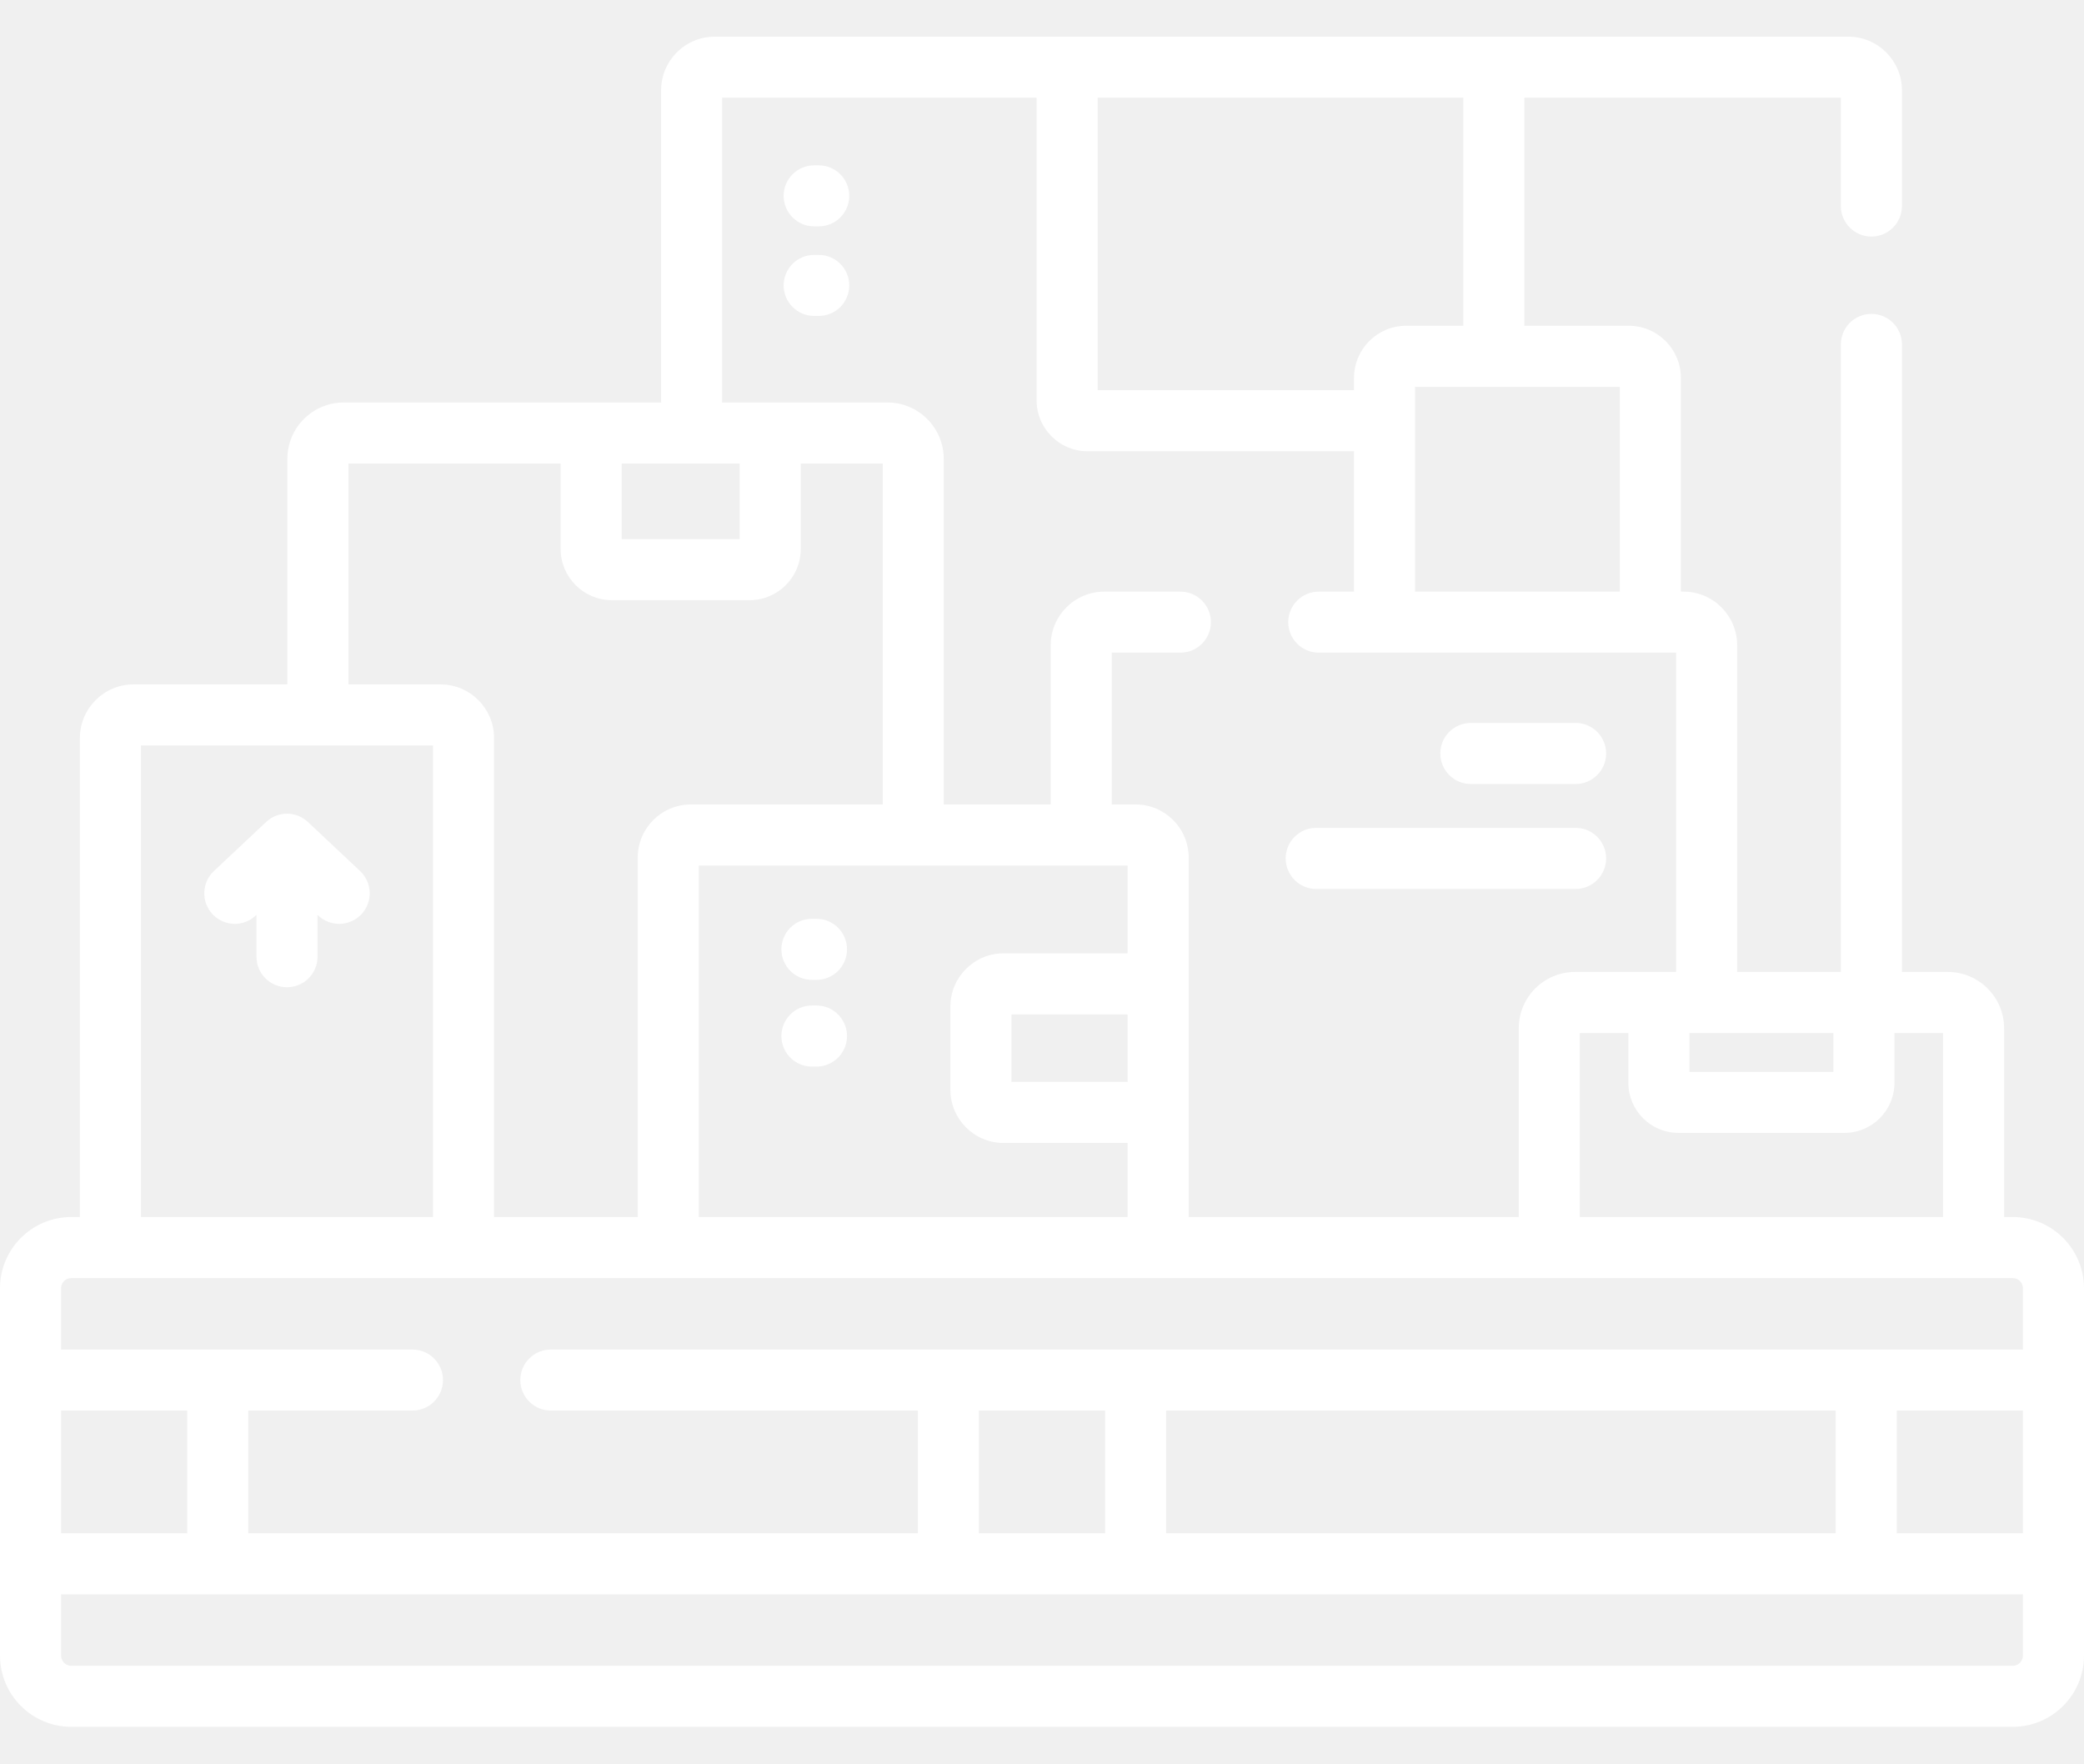
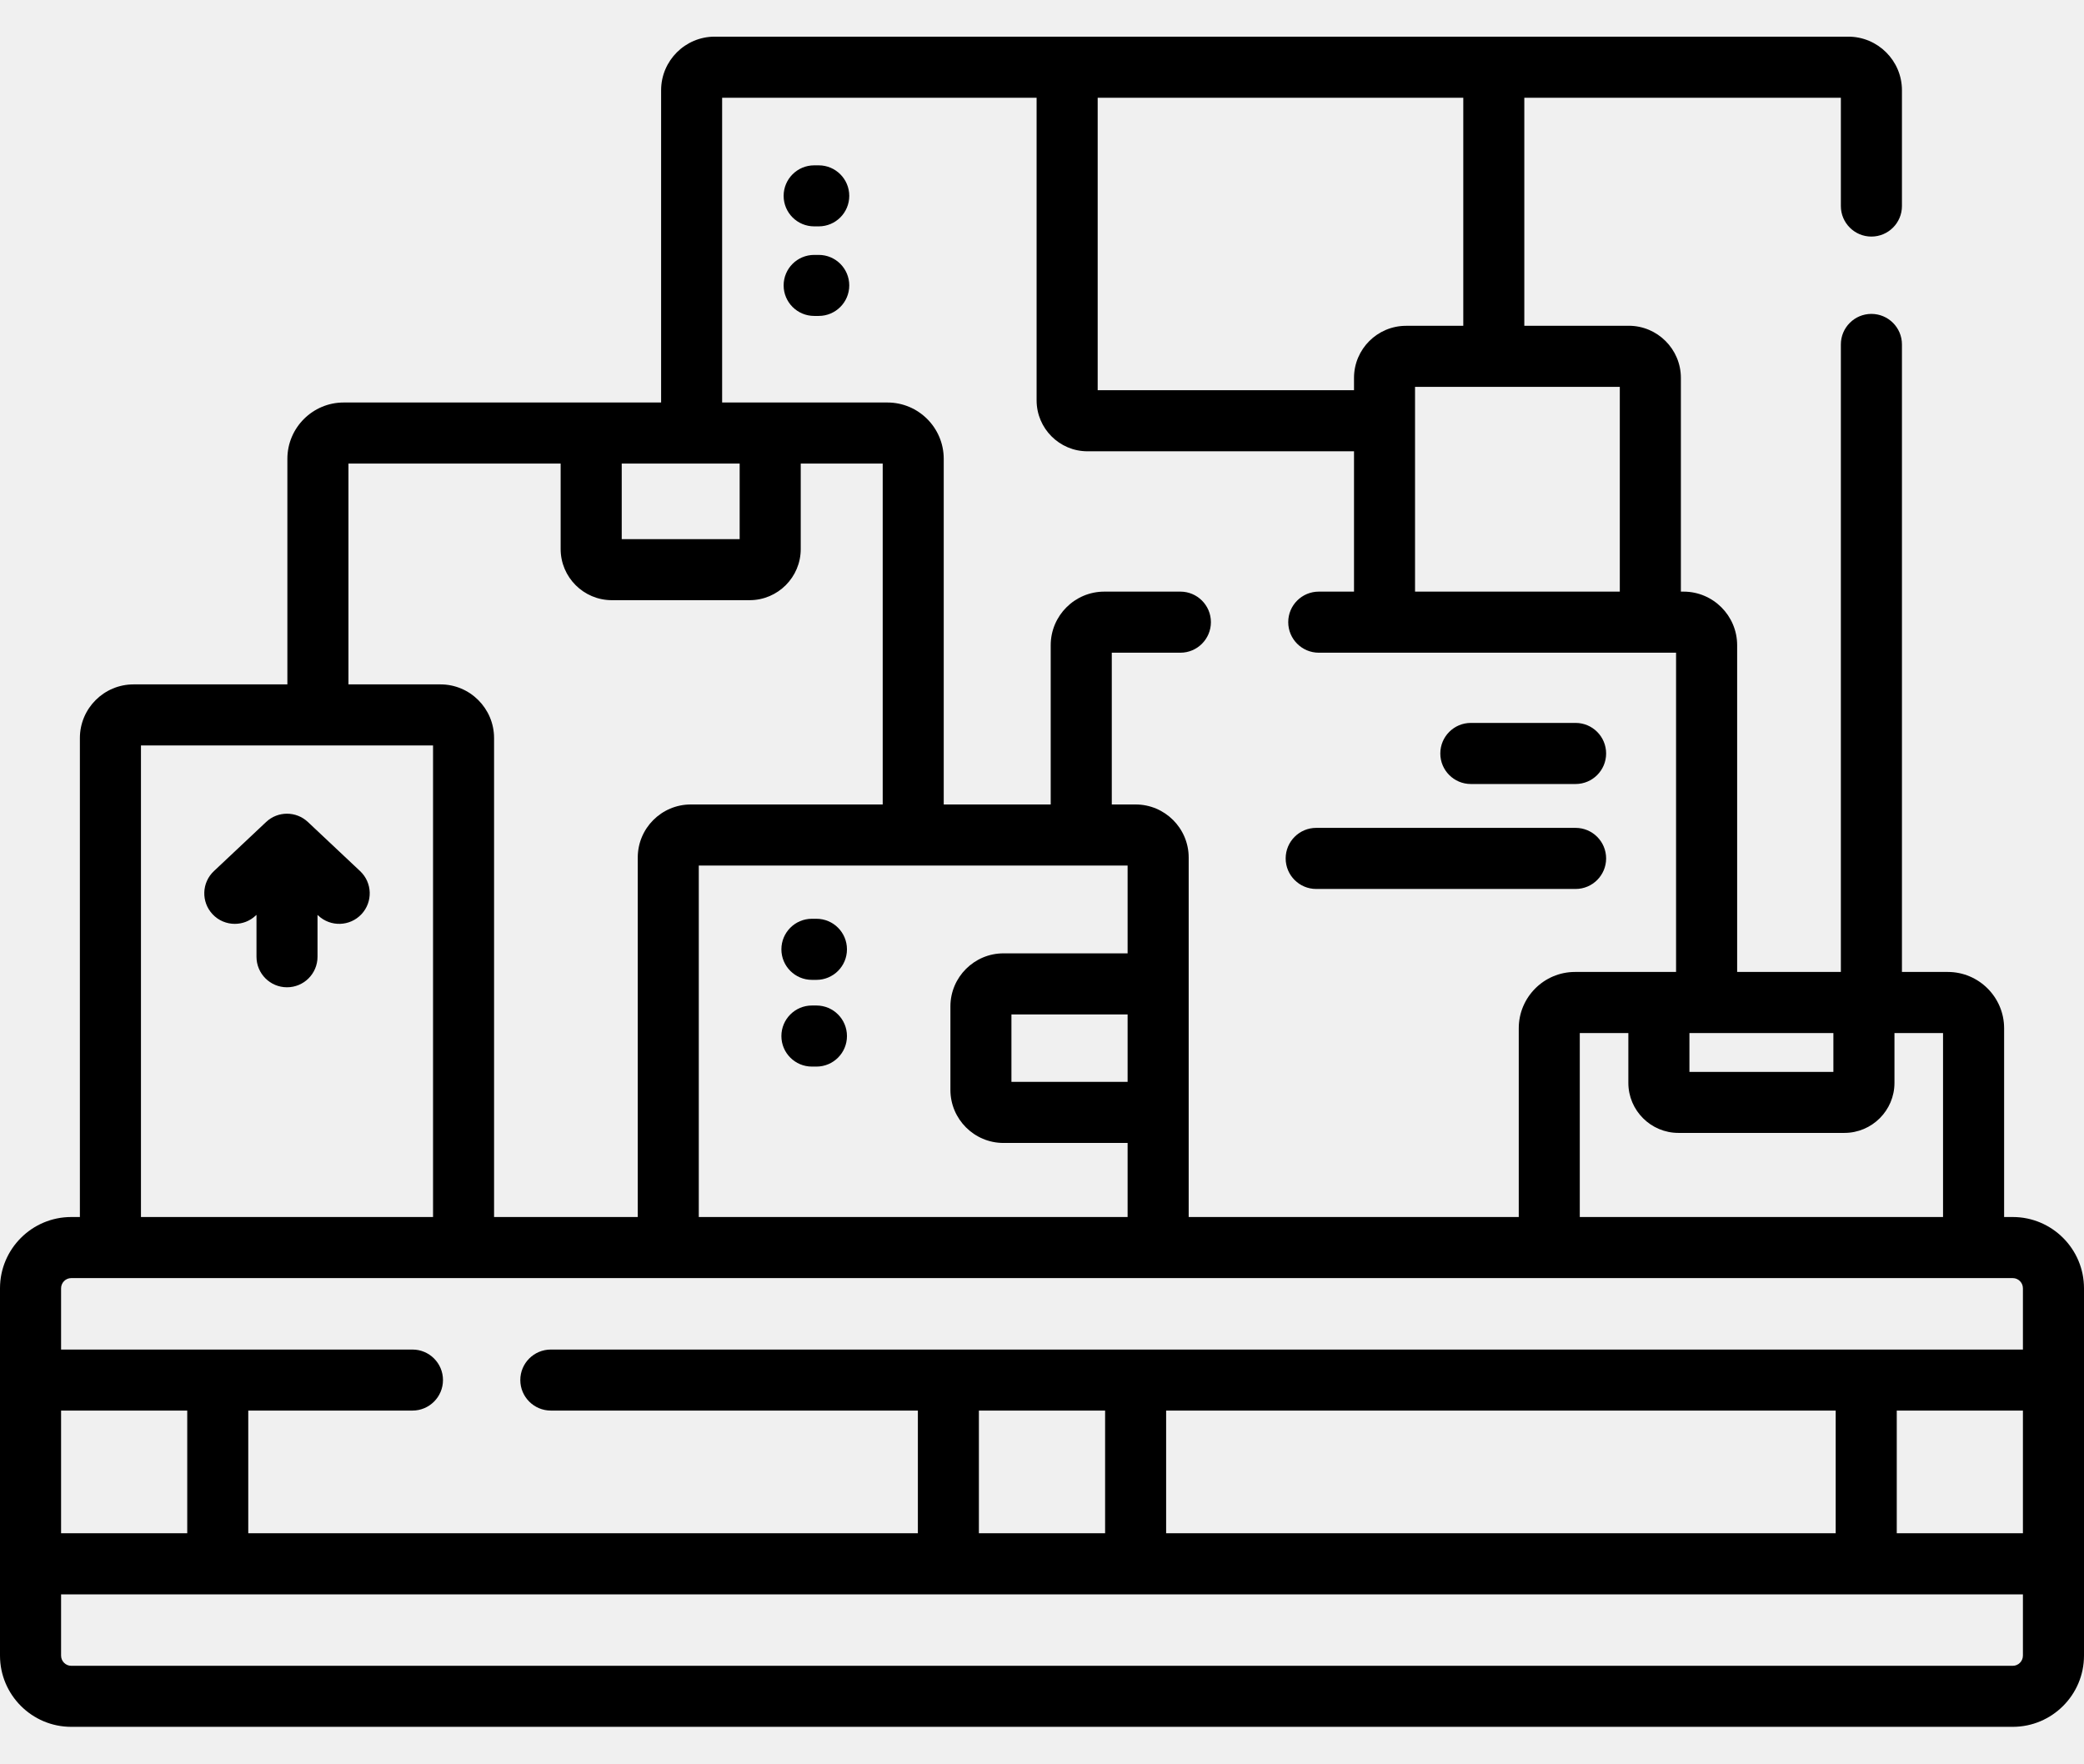
<svg xmlns="http://www.w3.org/2000/svg" width="39" height="33" viewBox="0 0 39 33" fill="none">
-   <g clip-path="url(#clip0_534_610)">
-     <path d="M39 24.107C39 23.372 38.402 22.774 37.667 22.774H37.505V19.242C37.505 18.661 37.032 18.188 36.451 18.188H35.593V6.445C35.593 6.13 35.337 5.874 35.021 5.874C34.706 5.874 34.45 6.13 34.45 6.445V18.188H32.509V12.074C32.509 11.521 32.059 11.071 31.506 11.071H31.456V7.071C31.456 6.533 31.018 6.096 30.481 6.096H28.526V1.828H34.45V3.855C34.45 4.171 34.706 4.427 35.021 4.427C35.337 4.427 35.593 4.171 35.593 3.855V1.689C35.593 1.136 35.142 0.686 34.589 0.686H13.375C12.822 0.686 12.372 1.136 12.372 1.689V7.532H6.432C5.851 7.532 5.378 8.005 5.378 8.586V12.807H2.499C1.945 12.807 1.495 13.258 1.495 13.811V22.774H1.333C0.598 22.774 0 23.372 0 24.107V30.981C0 31.716 0.598 32.314 1.333 32.314H37.667C38.402 32.314 39 31.716 39 30.981V24.107ZM20.681 26.396V28.692H18.319V26.396H20.681ZM21.823 26.396H34.353V28.692H21.823V26.396ZM35.496 26.396H37.857V28.692H35.496V26.396ZM36.362 22.774H29.564V19.331H30.473V20.264C30.473 20.78 30.894 21.2 31.41 21.2H34.516C35.032 21.2 35.453 20.78 35.453 20.264V19.331H36.362V22.774H36.362ZM31.616 19.331H34.31V20.058H31.616V19.331ZM30.313 11.071H26.481V7.239H30.313V11.071ZM20.542 1.828H27.384V6.096H26.313C25.776 6.096 25.339 6.534 25.339 7.071V7.302H20.542V1.828H20.542ZM13.514 1.828H19.399V7.492C19.399 8.017 19.826 8.444 20.351 8.444H25.339V11.071H24.68C24.364 11.071 24.108 11.327 24.108 11.642C24.108 11.958 24.364 12.213 24.68 12.213H31.366V18.188H29.475C28.894 18.188 28.422 18.661 28.422 19.241V22.774H22.245V16.047C22.245 15.499 21.799 15.054 21.252 15.054H20.806V12.213H22.09C22.405 12.213 22.661 11.958 22.661 11.642C22.661 11.327 22.405 11.071 22.09 11.071H20.666C20.113 11.071 19.663 11.521 19.663 12.074V15.054H17.661V8.586C17.661 8.005 17.189 7.532 16.607 7.532H13.514V1.828ZM13.077 22.774V16.197H21.102V17.84H18.779C18.232 17.84 17.786 18.286 17.786 18.833V20.395C17.786 20.942 18.232 21.388 18.779 21.388H21.102V22.774H13.077ZM21.102 20.245H18.928V18.983H21.102V20.245ZM11.635 8.675H13.842V10.089H11.635V8.675ZM6.521 8.675H10.492V10.274C10.492 10.802 10.922 11.231 11.45 11.231H14.028C14.556 11.231 14.985 10.802 14.985 10.274V8.675H16.519V15.054H12.928C12.38 15.054 11.935 15.499 11.935 16.047V22.774H9.246V13.811C9.246 13.257 8.796 12.807 8.243 12.807H6.521V8.675ZM2.638 13.95H8.104V22.774H2.638V13.95ZM1.143 24.107C1.143 24.002 1.228 23.917 1.333 23.917H37.667C37.772 23.917 37.857 24.002 37.857 24.107V25.254H10.309C9.993 25.254 9.737 25.509 9.737 25.825C9.737 26.14 9.993 26.396 10.309 26.396H17.177V28.692H4.646V26.396H7.719C8.034 26.396 8.29 26.14 8.29 25.825C8.29 25.509 8.034 25.254 7.719 25.254H1.143V24.107ZM1.143 26.396H3.504V28.692H1.143V26.396ZM37.857 30.981C37.857 31.086 37.772 31.172 37.667 31.172H1.333C1.228 31.172 1.143 31.086 1.143 30.981V29.835H37.857V30.981Z" fill="white" />
-     <path d="M15.279 17.193H15.194C14.879 17.193 14.623 17.449 14.623 17.765C14.623 18.08 14.879 18.336 15.194 18.336H15.279C15.595 18.336 15.851 18.08 15.851 17.765C15.851 17.449 15.595 17.193 15.279 17.193Z" fill="white" />
-     <path d="M15.279 18.816H15.194C14.879 18.816 14.623 19.072 14.623 19.388C14.623 19.703 14.879 19.959 15.194 19.959H15.279C15.595 19.959 15.851 19.703 15.851 19.388C15.851 19.072 15.595 18.816 15.279 18.816Z" fill="white" />
-     <path d="M24.631 16.635H29.486C29.801 16.635 30.057 16.379 30.057 16.063C30.057 15.748 29.801 15.492 29.486 15.492H24.631C24.316 15.492 24.06 15.748 24.06 16.063C24.06 16.379 24.316 16.635 24.631 16.635Z" fill="white" />
-     <path d="M27.526 14.671H29.486C29.801 14.671 30.057 14.415 30.057 14.1C30.057 13.784 29.801 13.528 29.486 13.528H27.526C27.21 13.528 26.954 13.784 26.954 14.1C26.954 14.415 27.21 14.671 27.526 14.671Z" fill="white" />
-     <path d="M15.237 4.236H15.322C15.637 4.236 15.893 3.981 15.893 3.665C15.893 3.35 15.637 3.094 15.322 3.094H15.237C14.921 3.094 14.665 3.35 14.665 3.665C14.665 3.981 14.921 4.236 15.237 4.236Z" fill="white" />
-     <path d="M15.237 5.912H15.322C15.637 5.912 15.893 5.656 15.893 5.341C15.893 5.025 15.637 4.77 15.322 4.77H15.237C14.921 4.77 14.665 5.025 14.665 5.341C14.665 5.656 14.921 5.912 15.237 5.912Z" fill="white" />
-     <path d="M5.762 15.382C5.542 15.175 5.199 15.175 4.98 15.382L4.003 16.3C3.773 16.517 3.762 16.878 3.978 17.108C4.09 17.227 4.242 17.288 4.394 17.288C4.535 17.288 4.675 17.236 4.785 17.133L4.8 17.119V17.903C4.8 18.219 5.055 18.474 5.371 18.474C5.687 18.474 5.942 18.219 5.942 17.903V17.119L5.956 17.133C6.186 17.349 6.548 17.338 6.764 17.108C6.98 16.878 6.969 16.517 6.739 16.3L5.762 15.382Z" fill="white" />
+   <g clip-path="url(#clip0_562_582)">
+     <path d="M39 24.108C39 23.372 38.402 22.774 37.667 22.774H37.505V19.242C37.505 18.661 37.032 18.188 36.451 18.188H35.593V6.445C35.593 6.13 35.337 5.874 35.021 5.874C34.706 5.874 34.45 6.13 34.45 6.445V18.188H32.509V12.074C32.509 11.521 32.059 11.071 31.506 11.071H31.456V7.071C31.456 6.534 31.018 6.096 30.481 6.096H28.526V1.829H34.45V3.856C34.45 4.171 34.706 4.427 35.021 4.427C35.337 4.427 35.593 4.171 35.593 3.856V1.689C35.593 1.136 35.142 0.686 34.589 0.686H13.375C12.822 0.686 12.372 1.136 12.372 1.689V7.532H6.432C5.851 7.532 5.378 8.005 5.378 8.586V12.807H2.499C1.945 12.807 1.495 13.258 1.495 13.811V22.774H1.333C0.598 22.774 0 23.372 0 24.108V30.981C0 31.716 0.598 32.314 1.333 32.314H37.667C38.402 32.314 39 31.716 39 30.981V24.108ZM20.681 26.396V28.692H18.319V26.396H20.681ZM21.823 26.396H34.353V28.692H21.823V26.396ZM35.496 26.396H37.857V28.692H35.496V26.396ZM36.362 22.774H29.564V19.331H30.473V20.264C30.473 20.78 30.894 21.2 31.41 21.2H34.516C35.032 21.2 35.453 20.78 35.453 20.264V19.331H36.362V22.774H36.362ZM31.616 19.331H34.31V20.058H31.616V19.331ZM30.313 11.071H26.481V7.239H30.313V11.071ZM20.542 1.829H27.384V6.097H26.313C25.776 6.097 25.339 6.534 25.339 7.071V7.302H20.542V1.829H20.542ZM13.514 1.829H19.399V7.492C19.399 8.017 19.826 8.445 20.351 8.445H25.339V11.071H24.68C24.364 11.071 24.108 11.327 24.108 11.642C24.108 11.958 24.364 12.214 24.68 12.214H31.366V18.188H29.475C28.894 18.188 28.422 18.661 28.422 19.242V22.774H22.245V16.047C22.245 15.499 21.799 15.054 21.252 15.054H20.806V12.214H22.09C22.405 12.214 22.661 11.958 22.661 11.642C22.661 11.327 22.405 11.071 22.09 11.071H20.666C20.113 11.071 19.663 11.521 19.663 12.074V15.054H17.661V8.586C17.661 8.005 17.189 7.532 16.607 7.532H13.514V1.829ZM13.077 22.774V16.197H21.102V17.84H18.779C18.232 17.84 17.786 18.286 17.786 18.833V20.395C17.786 20.942 18.232 21.388 18.779 21.388H21.102V22.774H13.077ZM21.102 20.245H18.928V18.983H21.102V20.245ZM11.635 8.675H13.842V10.089H11.635V8.675ZM6.521 8.675H10.492V10.274C10.492 10.802 10.922 11.231 11.45 11.231H14.028C14.556 11.231 14.985 10.802 14.985 10.274V8.675H16.519V15.054H12.928C12.38 15.054 11.935 15.499 11.935 16.047V22.774H9.246V13.811C9.246 13.258 8.796 12.807 8.243 12.807H6.521V8.675ZM2.638 13.95H8.104V22.774H2.638V13.95ZM1.143 24.108C1.143 24.003 1.228 23.917 1.333 23.917H37.667C37.772 23.917 37.857 24.003 37.857 24.108V25.254H10.309C9.993 25.254 9.737 25.509 9.737 25.825C9.737 26.14 9.993 26.396 10.309 26.396H17.177V28.692H4.646V26.396H7.719C8.034 26.396 8.29 26.14 8.29 25.825C8.29 25.509 8.034 25.254 7.719 25.254H1.143V24.108ZM1.143 26.396H3.504V28.692H1.143V26.396ZM37.857 30.981C37.857 31.086 37.772 31.172 37.667 31.172H1.333C1.228 31.172 1.143 31.086 1.143 30.981V29.835H37.857V30.981Z" fill="black" />
+     <path d="M15.279 17.193H15.194C14.879 17.193 14.623 17.449 14.623 17.765C14.623 18.08 14.879 18.336 15.194 18.336H15.279C15.595 18.336 15.85 18.08 15.85 17.765C15.85 17.449 15.595 17.193 15.279 17.193Z" fill="black" />
+     <path d="M15.279 18.816H15.194C14.879 18.816 14.623 19.072 14.623 19.388C14.623 19.703 14.879 19.959 15.194 19.959H15.279C15.595 19.959 15.85 19.703 15.85 19.388C15.85 19.072 15.595 18.816 15.279 18.816Z" fill="black" />
+     <path d="M24.631 16.635H29.486C29.801 16.635 30.057 16.379 30.057 16.064C30.057 15.748 29.801 15.492 29.486 15.492H24.631C24.316 15.492 24.06 15.748 24.06 16.064C24.06 16.379 24.316 16.635 24.631 16.635Z" fill="black" />
+     <path d="M27.525 14.671H29.486C29.801 14.671 30.057 14.415 30.057 14.1C30.057 13.784 29.801 13.528 29.486 13.528H27.525C27.21 13.528 26.954 13.784 26.954 14.1C26.954 14.415 27.21 14.671 27.525 14.671Z" fill="black" />
+     <path d="M15.237 4.236H15.322C15.637 4.236 15.893 3.981 15.893 3.665C15.893 3.35 15.637 3.094 15.322 3.094H15.237C14.921 3.094 14.665 3.35 14.665 3.665C14.665 3.981 14.921 4.236 15.237 4.236Z" fill="black" />
+     <path d="M15.237 5.912H15.322C15.637 5.912 15.893 5.656 15.893 5.341C15.893 5.025 15.637 4.77 15.322 4.77H15.237C14.921 4.77 14.665 5.025 14.665 5.341C14.665 5.656 14.921 5.912 15.237 5.912Z" fill="black" />
+     <path d="M5.762 15.382C5.542 15.175 5.199 15.175 4.98 15.382L4.003 16.301C3.773 16.517 3.762 16.878 3.978 17.108C4.09 17.228 4.242 17.288 4.394 17.288C4.535 17.288 4.675 17.237 4.785 17.133L4.8 17.12V17.904C4.8 18.219 5.055 18.475 5.371 18.475C5.687 18.475 5.942 18.219 5.942 17.904V17.12L5.956 17.133C6.186 17.349 6.548 17.338 6.764 17.108C6.98 16.878 6.969 16.517 6.739 16.301L5.762 15.382Z" fill="black" />
  </g>
  <defs>
-     <clipPath id="clip0_534_610">
+     <clipPath id="clip0_562_582">
      <rect width="39" height="33" fill="white" />
    </clipPath>
  </defs>
</svg>
